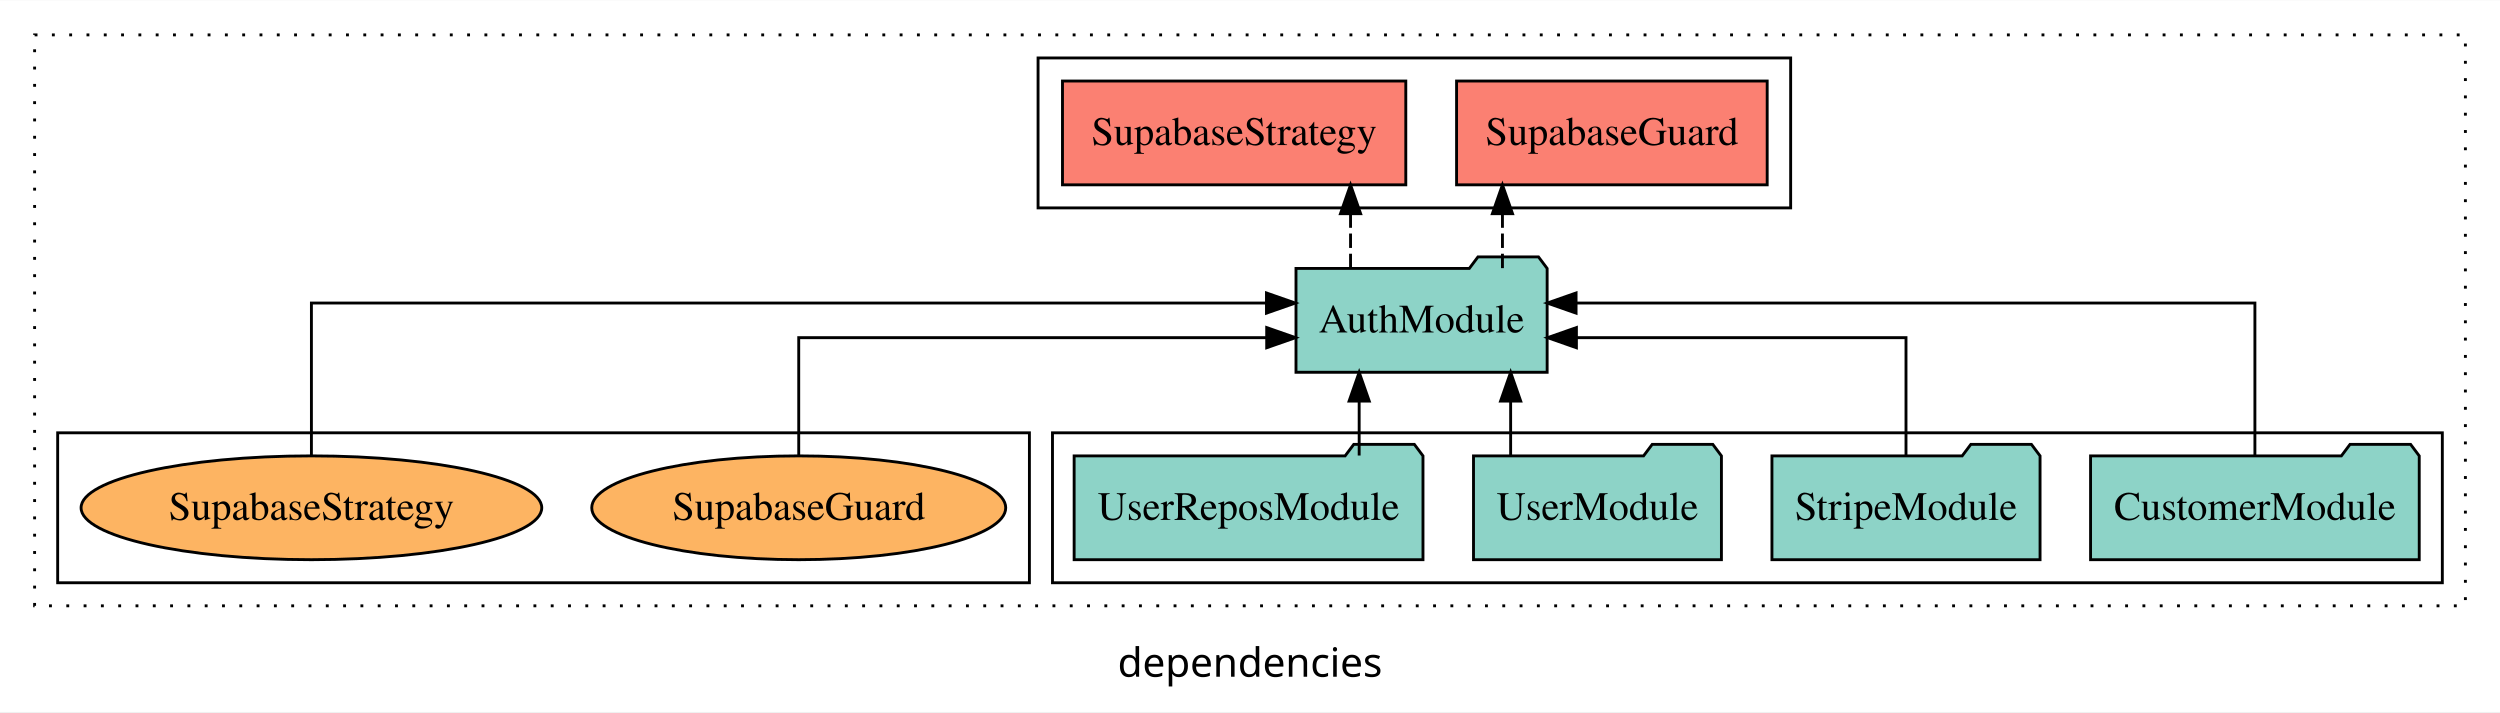
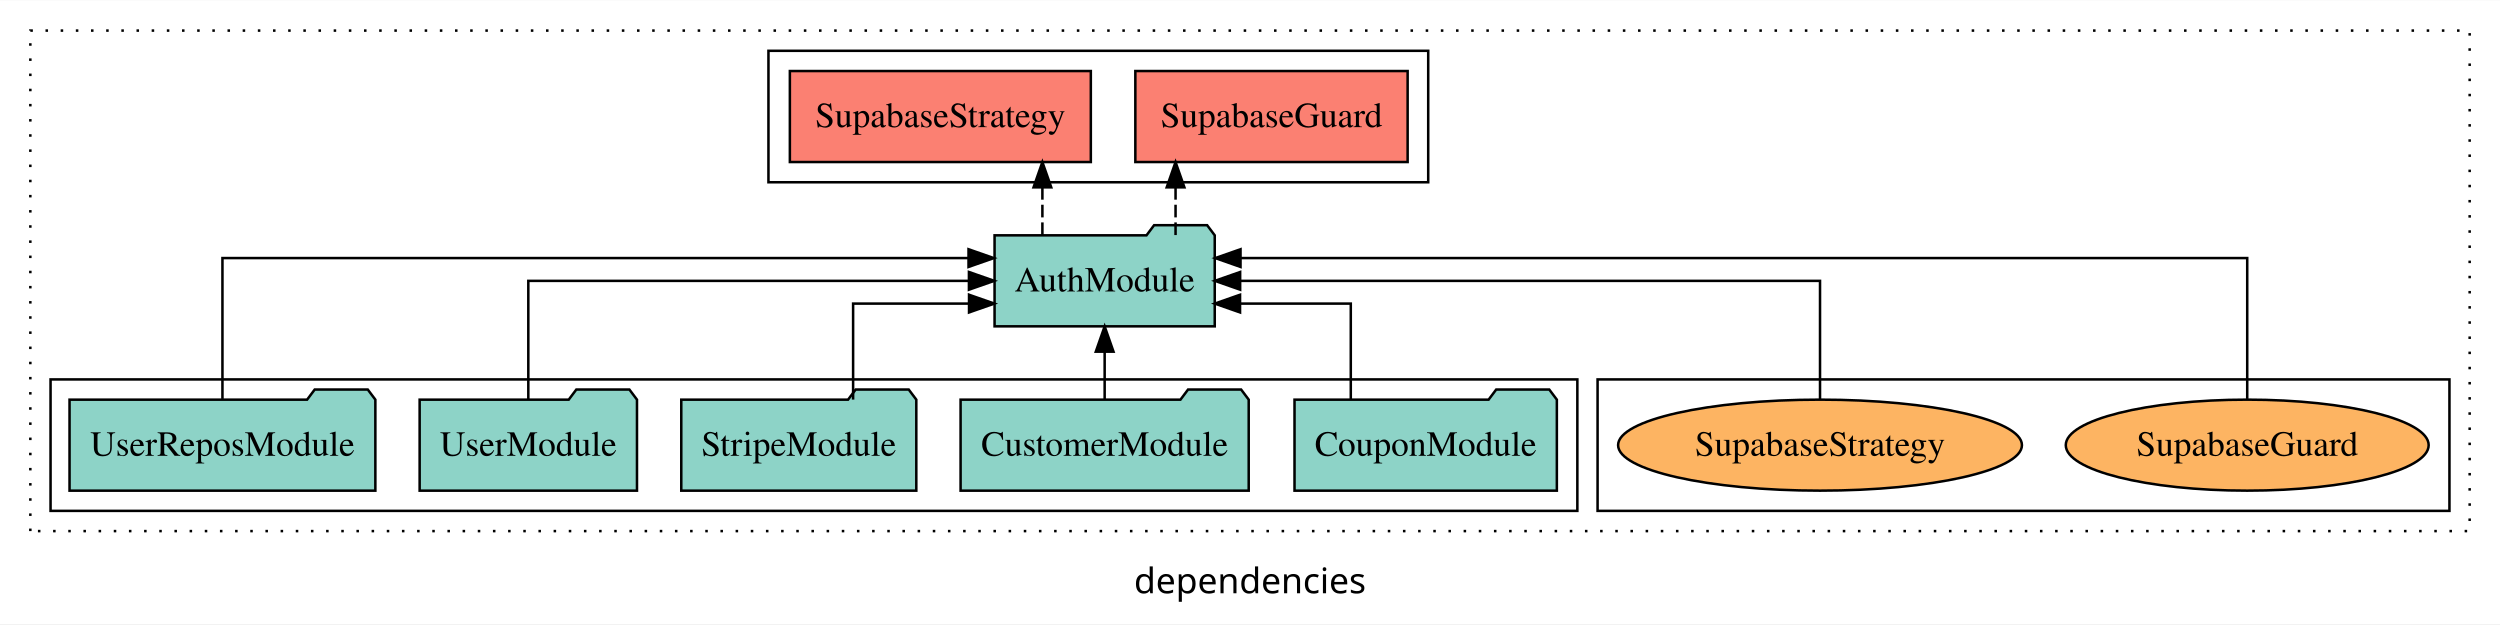
- <svg xmlns="http://www.w3.org/2000/svg" width="867pt" height="247pt" viewBox="0.00 0.00 867.00 246.80">
+ <svg xmlns="http://www.w3.org/2000/svg" width="989pt" height="247pt" viewBox="0.00 0.00 989.00 246.80">
  <g id="graph0" class="graph" transform="scale(1 1) rotate(0) translate(4 242.8)">
-     <polygon fill="white" stroke="transparent" points="-4,4 -4,-242.8 863,-242.8 863,4 -4,4" />
-     <text text-anchor="middle" x="429.5" y="-8.2" font-family="sans-serif" font-size="14.00">dependencies</text>
+     <polygon fill="white" stroke="transparent" points="-4,4 -4,-242.8 985,-242.8 985,4 -4,4" />
+     <text text-anchor="middle" x="490.5" y="-8.2" font-family="sans-serif" font-size="14.00">dependencies</text>
    <g id="clust1" class="cluster">
-       <polygon fill="none" stroke="black" stroke-dasharray="1,5" points="8,-32.8 8,-230.8 851,-230.8 851,-32.8 8,-32.8" />
+       <polygon fill="none" stroke="black" stroke-dasharray="1,5" points="8,-32.8 8,-230.8 973,-230.8 973,-32.8 8,-32.8" />
+     </g>
+     <g id="clust6" class="cluster">
+       <polygon fill="none" stroke="black" points="628,-40.8 628,-92.8 965,-92.8 965,-40.8 628,-40.8" />
+     </g>
+     <g id="clust4" class="cluster">
+       <polygon fill="none" stroke="black" points="300,-170.8 300,-222.8 561,-222.8 561,-170.8 300,-170.8" />
    </g>
    <g id="clust3" class="cluster">
-       <polygon fill="none" stroke="black" points="361,-40.8 361,-92.8 843,-92.8 843,-40.8 361,-40.8" />
-     </g>
-     <g id="clust4" class="cluster">
-       <polygon fill="none" stroke="black" points="356,-170.8 356,-222.8 617,-222.8 617,-170.8 356,-170.8" />
-     </g>
-     <g id="clust6" class="cluster">
-       <polygon fill="none" stroke="black" points="16,-40.8 16,-92.8 353,-92.8 353,-40.8 16,-40.8" />
+       <polygon fill="none" stroke="black" points="16,-40.8 16,-92.8 620,-92.8 620,-40.8 16,-40.8" />
    </g>
    <g id="node1" class="node">
-       <polygon fill="#8dd3c7" stroke="black" points="834.99,-84.8 831.99,-88.8 810.99,-88.8 807.99,-84.8 721.01,-84.8 721.01,-48.8 834.99,-48.8 834.99,-84.8" />
-       <text text-anchor="middle" x="778" y="-62.6" font-family="Times,serif" font-size="14.00">CustomerModule</text>
+       <polygon fill="#8dd3c7" stroke="black" points="611.89,-84.8 608.89,-88.8 587.89,-88.8 584.89,-84.8 508.11,-84.8 508.11,-48.8 611.89,-48.8 611.89,-84.8" />
+       <text text-anchor="middle" x="560" y="-62.6" font-family="Times,serif" font-size="14.00">CouponModule</text>
+     </g>
+     <g id="node6" class="node">
+       <polygon fill="#8dd3c7" stroke="black" points="476.55,-149.8 473.55,-153.8 452.55,-153.8 449.55,-149.8 389.45,-149.8 389.45,-113.8 476.55,-113.8 476.55,-149.8" />
+       <text text-anchor="middle" x="433" y="-127.6" font-family="Times,serif" font-size="14.00">AuthModule</text>
+     </g>
+     <g id="edge1" class="edge">
+       <path fill="none" stroke="black" d="M530.37,-84.83C530.37,-101.2 530.37,-122.8 530.37,-122.8 530.37,-122.8 486.56,-122.8 486.56,-122.8" />
+       <polygon fill="black" stroke="black" points="486.56,-119.3 476.56,-122.8 486.56,-126.3 486.56,-119.3" />
+     </g>
+     <g id="node2" class="node">
+       <polygon fill="#8dd3c7" stroke="black" points="489.99,-84.8 486.99,-88.8 465.99,-88.8 462.99,-84.8 376.01,-84.8 376.01,-48.8 489.99,-48.8 489.99,-84.8" />
+       <text text-anchor="middle" x="433" y="-62.6" font-family="Times,serif" font-size="14.00">CustomerModule</text>
+     </g>
+     <g id="edge2" class="edge">
+       <path fill="none" stroke="black" d="M433,-84.91C433,-84.91 433,-103.79 433,-103.79" />
+       <polygon fill="black" stroke="black" points="429.5,-103.79 433,-113.79 436.5,-103.79 429.5,-103.79" />
+     </g>
+     <g id="node3" class="node">
+       <polygon fill="#8dd3c7" stroke="black" points="358.49,-84.8 355.49,-88.8 334.49,-88.8 331.49,-84.8 265.51,-84.8 265.51,-48.8 358.49,-48.8 358.49,-84.8" />
+       <text text-anchor="middle" x="312" y="-62.6" font-family="Times,serif" font-size="14.00">StripeModule</text>
+     </g>
+     <g id="edge3" class="edge">
+       <path fill="none" stroke="black" d="M333.49,-84.83C333.49,-101.2 333.49,-122.8 333.49,-122.8 333.49,-122.8 379.35,-122.8 379.35,-122.8" />
+       <polygon fill="black" stroke="black" points="379.35,-126.3 389.35,-122.8 379.35,-119.3 379.35,-126.3" />
+     </g>
+     <g id="node4" class="node">
+       <polygon fill="#8dd3c7" stroke="black" points="247.99,-84.8 244.99,-88.8 223.99,-88.8 220.99,-84.8 162.01,-84.8 162.01,-48.8 247.99,-48.8 247.99,-84.8" />
+       <text text-anchor="middle" x="205" y="-62.6" font-family="Times,serif" font-size="14.00">UserModule</text>
+     </g>
+     <g id="edge4" class="edge">
+       <path fill="none" stroke="black" d="M205,-84.91C205,-104.14 205,-131.8 205,-131.8 205,-131.8 379.31,-131.8 379.31,-131.8" />
+       <polygon fill="black" stroke="black" points="379.31,-135.3 389.31,-131.8 379.31,-128.3 379.31,-135.3" />
    </g>
    <g id="node5" class="node">
-       <polygon fill="#8dd3c7" stroke="black" points="532.55,-149.8 529.55,-153.8 508.55,-153.8 505.55,-149.8 445.45,-149.8 445.45,-113.8 532.55,-113.8 532.55,-149.8" />
-       <text text-anchor="middle" x="489" y="-127.6" font-family="Times,serif" font-size="14.00">AuthModule</text>
-     </g>
-     <g id="edge1" class="edge">
-       <path fill="none" stroke="black" d="M778,-85.08C778,-106.12 778,-137.8 778,-137.8 778,-137.8 542.58,-137.8 542.58,-137.8" />
-       <polygon fill="black" stroke="black" points="542.58,-134.3 532.58,-137.8 542.58,-141.3 542.58,-134.3" />
-     </g>
-     <g id="node2" class="node">
-       <polygon fill="#8dd3c7" stroke="black" points="703.49,-84.8 700.49,-88.8 679.49,-88.8 676.49,-84.8 610.51,-84.8 610.51,-48.8 703.49,-48.8 703.49,-84.8" />
-       <text text-anchor="middle" x="657" y="-62.6" font-family="Times,serif" font-size="14.00">StripeModule</text>
-     </g>
-     <g id="edge2" class="edge">
-       <path fill="none" stroke="black" d="M657,-84.82C657,-102.17 657,-125.8 657,-125.8 657,-125.8 542.7,-125.8 542.7,-125.8" />
-       <polygon fill="black" stroke="black" points="542.7,-122.3 532.7,-125.8 542.7,-129.3 542.7,-122.3" />
-     </g>
-     <g id="node3" class="node">
-       <polygon fill="#8dd3c7" stroke="black" points="592.99,-84.8 589.99,-88.8 568.99,-88.8 565.99,-84.8 507.01,-84.8 507.01,-48.8 592.99,-48.8 592.99,-84.8" />
-       <text text-anchor="middle" x="550" y="-62.6" font-family="Times,serif" font-size="14.00">UserModule</text>
-     </g>
-     <g id="edge3" class="edge">
-       <path fill="none" stroke="black" d="M519.89,-84.91C519.89,-84.91 519.89,-103.79 519.89,-103.79" />
-       <polygon fill="black" stroke="black" points="516.39,-103.79 519.89,-113.79 523.39,-103.79 516.39,-103.79" />
-     </g>
-     <g id="node4" class="node">
-       <polygon fill="#8dd3c7" stroke="black" points="489.49,-84.8 486.49,-88.8 465.49,-88.8 462.49,-84.8 368.51,-84.8 368.51,-48.8 489.49,-48.8 489.49,-84.8" />
-       <text text-anchor="middle" x="429" y="-62.6" font-family="Times,serif" font-size="14.00">UserReposModule</text>
-     </g>
-     <g id="edge4" class="edge">
-       <path fill="none" stroke="black" d="M467.36,-84.91C467.36,-84.91 467.36,-103.79 467.36,-103.79" />
-       <polygon fill="black" stroke="black" points="463.86,-103.79 467.36,-113.79 470.86,-103.79 463.86,-103.79" />
-     </g>
-     <g id="node6" class="node">
-       <polygon fill="#fb8072" stroke="black" points="608.86,-214.8 501.14,-214.8 501.14,-178.8 608.86,-178.8 608.86,-214.8" />
-       <text text-anchor="middle" x="555" y="-192.6" font-family="Times,serif" font-size="14.00">SupabaseGuard </text>
+       <polygon fill="#8dd3c7" stroke="black" points="144.49,-84.8 141.49,-88.8 120.49,-88.8 117.49,-84.8 23.51,-84.8 23.51,-48.8 144.49,-48.8 144.49,-84.8" />
+       <text text-anchor="middle" x="84" y="-62.6" font-family="Times,serif" font-size="14.00">UserReposModule</text>
    </g>
    <g id="edge5" class="edge">
-       <path fill="none" stroke="black" stroke-dasharray="5,2" d="M517.05,-149.91C517.05,-149.91 517.05,-168.79 517.05,-168.79" />
-       <polygon fill="black" stroke="black" points="513.55,-168.79 517.05,-178.79 520.55,-168.79 513.55,-168.79" />
+       <path fill="none" stroke="black" d="M84,-85.09C84,-107.01 84,-140.8 84,-140.8 84,-140.8 379.15,-140.8 379.15,-140.8" />
+       <polygon fill="black" stroke="black" points="379.15,-144.3 389.15,-140.8 379.15,-137.3 379.15,-144.3" />
    </g>
    <g id="node7" class="node">
-       <polygon fill="#fb8072" stroke="black" points="483.53,-214.8 364.47,-214.8 364.47,-178.8 483.53,-178.8 483.53,-214.8" />
-       <text text-anchor="middle" x="424" y="-192.6" font-family="Times,serif" font-size="14.00">SupabaseStrategy </text>
+       <polygon fill="#fb8072" stroke="black" points="552.86,-214.8 445.14,-214.8 445.14,-178.8 552.86,-178.8 552.86,-214.8" />
+       <text text-anchor="middle" x="499" y="-192.6" font-family="Times,serif" font-size="14.00">SupabaseGuard </text>
    </g>
    <g id="edge6" class="edge">
-       <path fill="none" stroke="black" stroke-dasharray="5,2" d="M464.37,-149.91C464.37,-149.91 464.37,-168.79 464.37,-168.79" />
-       <polygon fill="black" stroke="black" points="460.87,-168.79 464.37,-178.79 467.87,-168.79 460.87,-168.79" />
+       <path fill="none" stroke="black" stroke-dasharray="5,2" d="M461.05,-149.91C461.05,-149.91 461.05,-168.79 461.05,-168.79" />
+       <polygon fill="black" stroke="black" points="457.55,-168.79 461.05,-178.79 464.55,-168.79 457.55,-168.79" />
    </g>
    <g id="node8" class="node">
-       <ellipse fill="#fdb462" stroke="black" cx="273" cy="-66.8" rx="71.78" ry="18" />
-       <text text-anchor="middle" x="273" y="-62.6" font-family="Times,serif" font-size="14.00">SupabaseGuard</text>
+       <polygon fill="#fb8072" stroke="black" points="427.53,-214.8 308.47,-214.8 308.47,-178.8 427.53,-178.8 427.53,-214.8" />
+       <text text-anchor="middle" x="368" y="-192.6" font-family="Times,serif" font-size="14.00">SupabaseStrategy </text>
    </g>
    <g id="edge7" class="edge">
-       <path fill="none" stroke="black" d="M273,-84.82C273,-102.17 273,-125.8 273,-125.8 273,-125.8 435.29,-125.8 435.29,-125.8" />
-       <polygon fill="black" stroke="black" points="435.29,-129.3 445.29,-125.8 435.29,-122.3 435.29,-129.3" />
+       <path fill="none" stroke="black" stroke-dasharray="5,2" d="M408.37,-149.91C408.37,-149.91 408.37,-168.79 408.37,-168.79" />
+       <polygon fill="black" stroke="black" points="404.87,-168.79 408.37,-178.79 411.87,-168.79 404.87,-168.79" />
    </g>
    <g id="node9" class="node">
-       <ellipse fill="#fdb462" stroke="black" cx="104" cy="-66.8" rx="79.88" ry="18" />
-       <text text-anchor="middle" x="104" y="-62.6" font-family="Times,serif" font-size="14.00">SupabaseStrategy</text>
+       <ellipse fill="#fdb462" stroke="black" cx="885" cy="-66.8" rx="71.78" ry="18" />
+       <text text-anchor="middle" x="885" y="-62.6" font-family="Times,serif" font-size="14.00">SupabaseGuard</text>
    </g>
    <g id="edge8" class="edge">
-       <path fill="none" stroke="black" d="M104,-85.08C104,-106.12 104,-137.8 104,-137.8 104,-137.8 435.21,-137.8 435.21,-137.8" />
-       <polygon fill="black" stroke="black" points="435.21,-141.3 445.21,-137.8 435.21,-134.3 435.21,-141.3" />
+       <path fill="none" stroke="black" d="M885,-85.09C885,-107.01 885,-140.8 885,-140.8 885,-140.8 486.75,-140.8 486.75,-140.8" />
+       <polygon fill="black" stroke="black" points="486.75,-137.3 476.75,-140.8 486.75,-144.3 486.75,-137.3" />
+     </g>
+     <g id="node10" class="node">
+       <ellipse fill="#fdb462" stroke="black" cx="716" cy="-66.8" rx="79.88" ry="18" />
+       <text text-anchor="middle" x="716" y="-62.6" font-family="Times,serif" font-size="14.00">SupabaseStrategy</text>
+     </g>
+     <g id="edge9" class="edge">
+       <path fill="none" stroke="black" d="M716,-84.91C716,-104.14 716,-131.8 716,-131.8 716,-131.8 486.6,-131.8 486.6,-131.8" />
+       <polygon fill="black" stroke="black" points="486.6,-128.3 476.6,-131.8 486.6,-135.3 486.6,-128.3" />
    </g>
  </g>
</svg>
